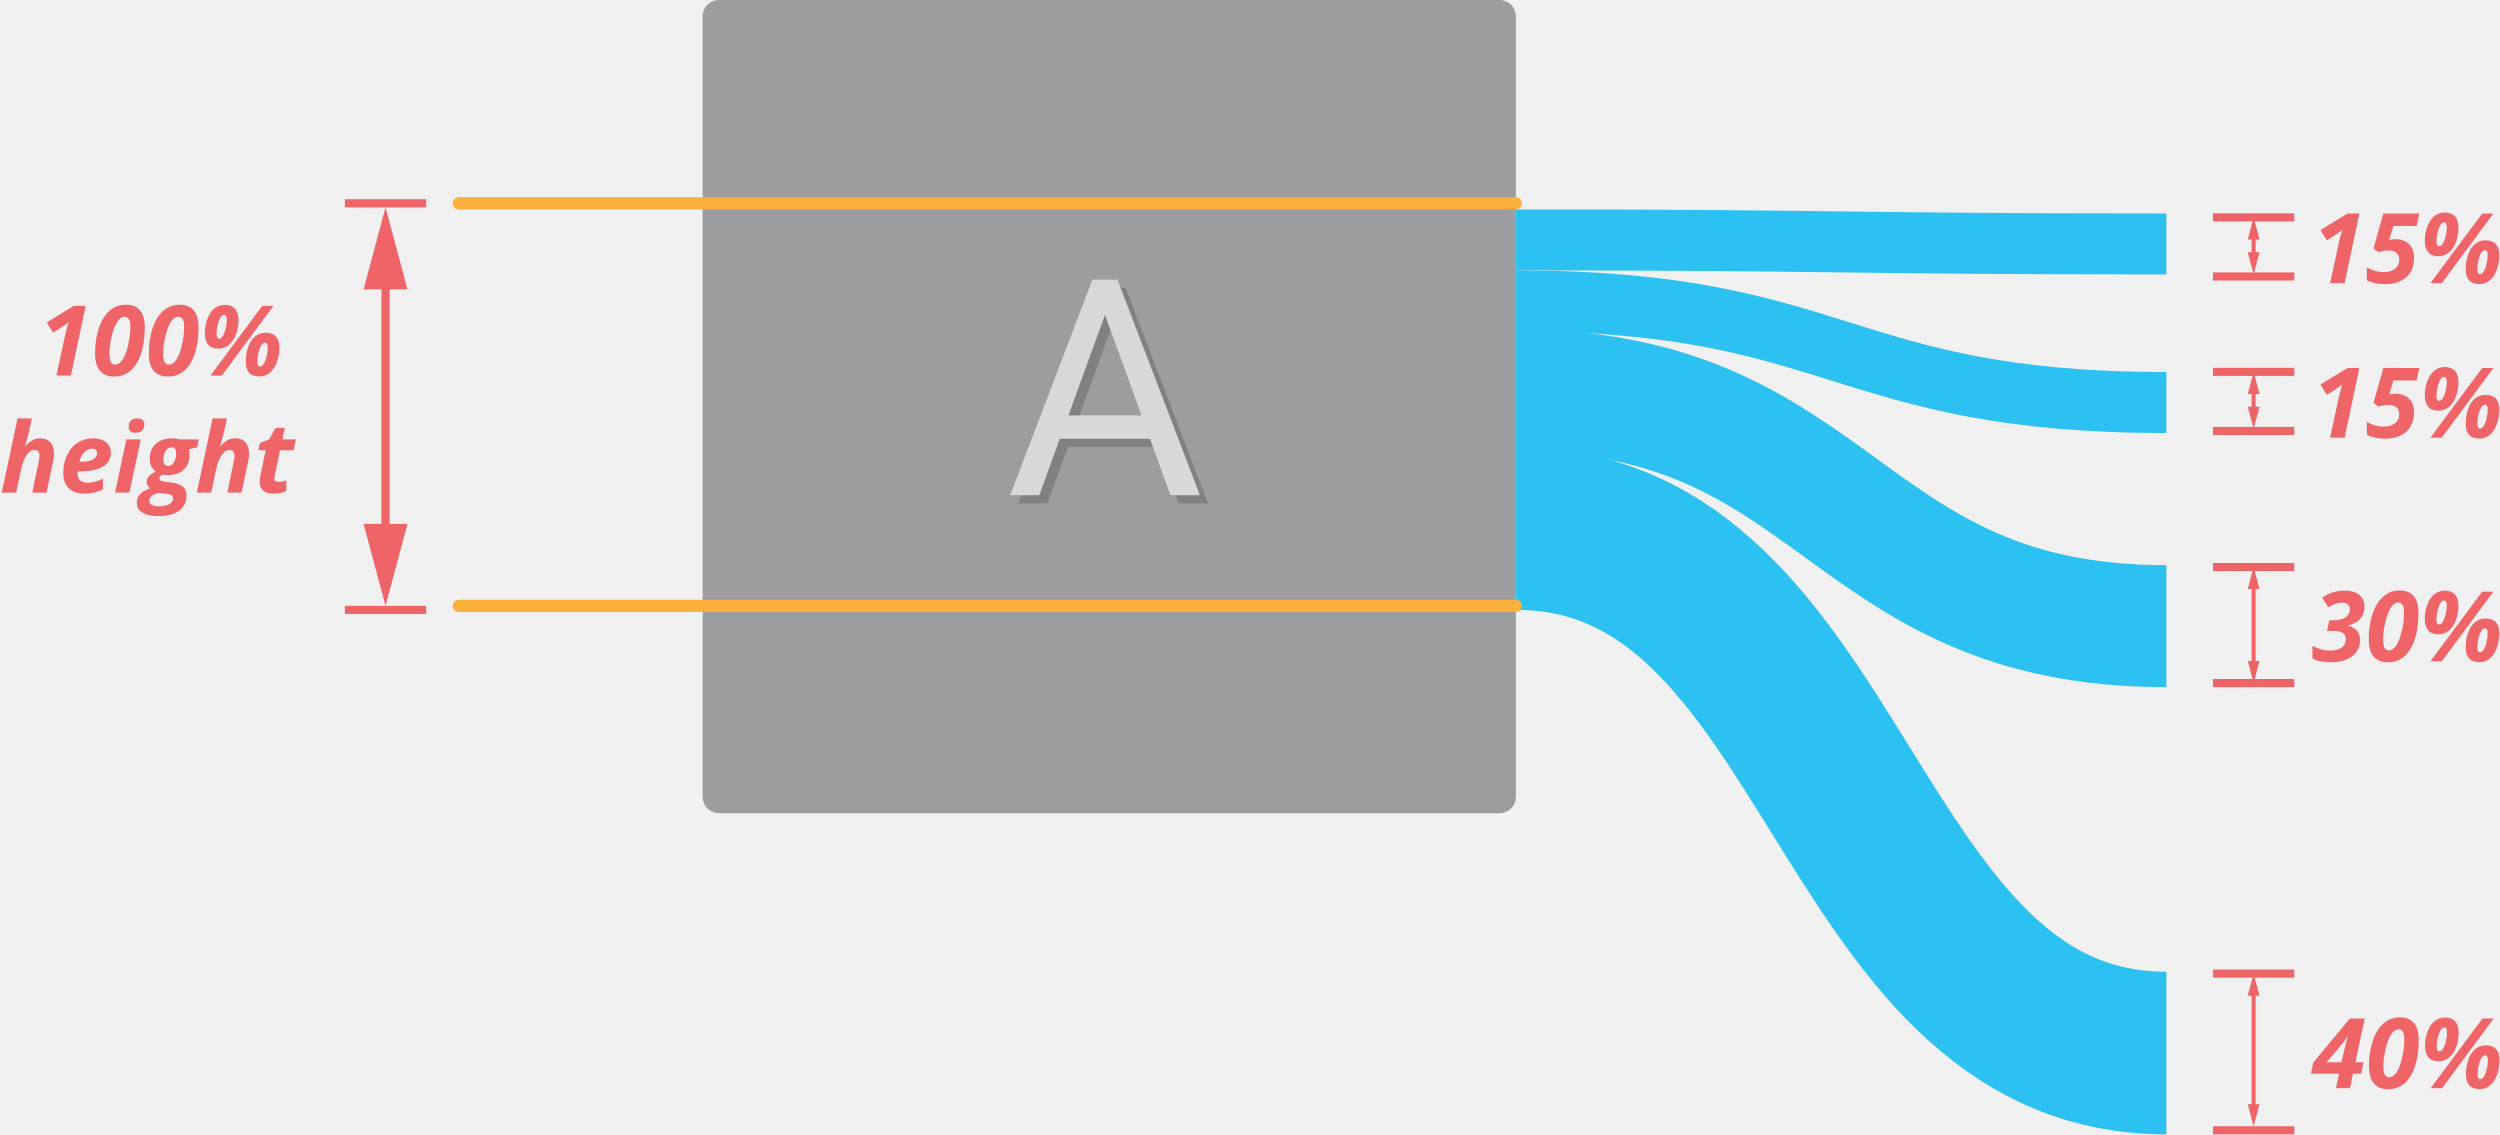
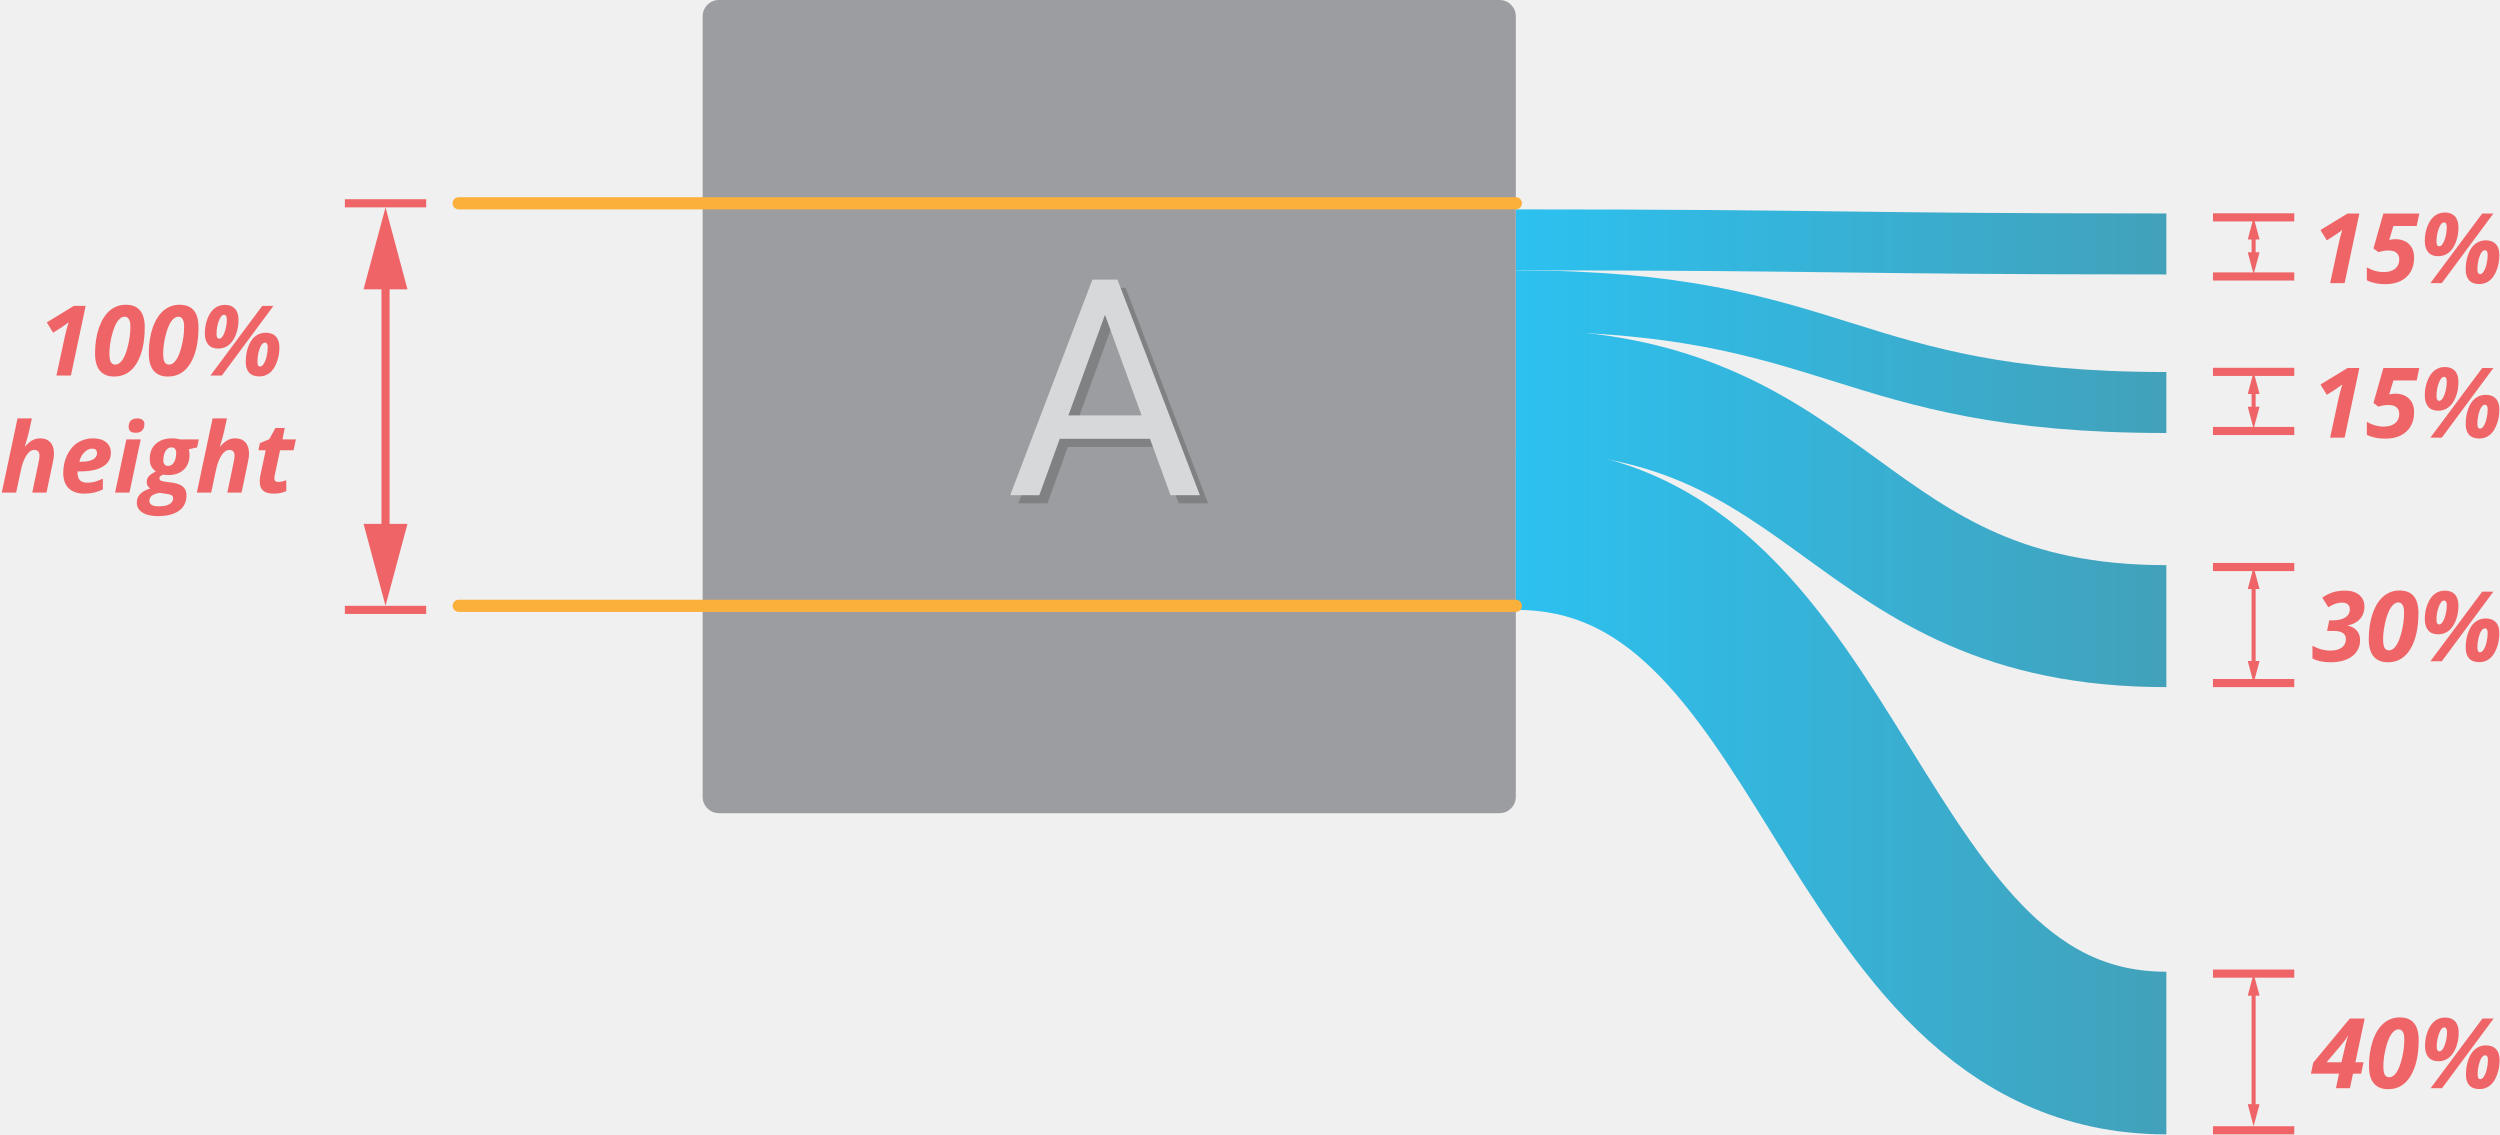
- <svg xmlns="http://www.w3.org/2000/svg" width="307.44" height="139.5" viewBox="0 0 307.44 139.5">
+ <svg xmlns="http://www.w3.org/2000/svg" xmlns:xlink="http://www.w3.org/1999/xlink" width="307.44" height="139.5" viewBox="0 0 307.44 139.5">
+   <defs>
+     <linearGradient id="linear-gradient" x1="266.41" y1="62.5" x2="186.41" y2="62.5" gradientUnits="userSpaceOnUse">
+       <stop offset="0" stop-color="#42a1ba" />
+       <stop offset="1" stop-color="#2cc1f0" />
+     </linearGradient>
+     <linearGradient id="linear-gradient-2" x1="266.41" y1="43.25" x2="186.41" y2="43.25" xlink:href="#linear-gradient" />
+     <linearGradient id="linear-gradient-3" x1="266.41" y1="29.75" x2="186.41" y2="29.75" xlink:href="#linear-gradient" />
+     <linearGradient id="linear-gradient-4" x1="266.41" y1="97.25" x2="186.41" y2="97.25" xlink:href="#linear-gradient" />
+   </defs>
  <g style="isolation: isolate">
    <g id="Layer_2" data-name="Layer 2">
      <g id="Layer_1-2" data-name="Layer 1">
-         <path d="M186.41,48c40,0,40,29,80,29" style="fill: none;stroke: #2cc1f0;stroke-miterlimit: 10;stroke-width: 15px" />
-         <path d="M186.41,37c40,0,40,12.5,80,12.5" style="fill: none;stroke: #2cc1f0;stroke-miterlimit: 10;stroke-width: 7.5px" />
-         <path d="M186.41,29.5c40,0,40,.5,80,.5" style="fill: none;stroke: #2cc1f0;stroke-miterlimit: 10;stroke-width: 7.5px" />
+         <path d="M186.41,48c40,0,40,29,80,29" style="fill: none;stroke-miterlimit: 10;stroke-width: 15px;stroke: url(#linear-gradient)" />
+         <path d="M186.41,37c40,0,40,12.5,80,12.5" style="fill: none;stroke-miterlimit: 10;stroke-width: 7.5px;stroke: url(#linear-gradient-2)" />
+         <path d="M186.41,29.5c40,0,40,.5,80,.5" style="fill: none;stroke-miterlimit: 10;stroke-width: 7.5px;stroke: url(#linear-gradient-3)" />
        <rect x="86.41" width="100" height="100" rx="2" ry="2" style="fill: #9b9da0" />
-         <path d="M186.41,65c40,0,40,64.5,80,64.5" style="fill: none;stroke: #2cc1f0;stroke-miterlimit: 10;stroke-width: 20px" />
+         <path d="M186.41,65c40,0,40,64.5,80,64.5" style="fill: none;stroke-miterlimit: 10;stroke-width: 20px;stroke: url(#linear-gradient-4)" />
        <g style="opacity: 0.6">
          <g style="opacity: 0.3;mix-blend-mode: multiply">
            <text transform="translate(124.7 61.9)" style="font-size: 37.295px;font-family: Roboto-Black, Roboto">A</text>
          </g>
          <text transform="translate(123.7 60.9)" style="font-size: 37.295px;fill: #fff;font-family: Roboto-Black, Roboto">A</text>
        </g>
        <text transform="translate(4.69 46.18)" style="font-size: 12px;fill: #ef6466;font-family: OpenSans-SemiboldItalic, Open Sans;font-weight: 700;font-style: italic">100%<tspan x="-4.69" y="14.4">height</tspan>
        </text>
        <text transform="translate(284.3 34.82)" style="font-size: 12px;fill: #ef6466;font-family: OpenSans-SemiboldItalic, Open Sans;font-weight: 700;font-style: italic">15%</text>
        <text transform="translate(284.3 53.82)" style="font-size: 12px;fill: #ef6466;font-family: OpenSans-SemiboldItalic, Open Sans;font-weight: 700;font-style: italic">15%</text>
        <text transform="translate(284.3 81.32)" style="font-size: 12px;fill: #ef6466;font-family: OpenSans-SemiboldItalic, Open Sans;font-weight: 700;font-style: italic">30%</text>
        <text transform="translate(284.33 133.82)" style="font-size: 12px;fill: #ef6466;font-family: OpenSans-SemiboldItalic, Open Sans;font-weight: 700;font-style: italic">40%</text>
        <g>
          <line x1="47.41" y1="33.74" x2="47.41" y2="66.26" style="fill: none;stroke: #ef6466;stroke-miterlimit: 10" />
          <polygon points="44.71 35.58 47.41 25.5 50.11 35.58 44.71 35.58" style="fill: #ef6466" />
          <polygon points="44.71 64.42 47.41 74.5 50.11 64.42 44.71 64.42" style="fill: #ef6466" />
        </g>
        <line x1="42.41" y1="75" x2="52.41" y2="75" style="fill: none;stroke: #ef6466;stroke-miterlimit: 10" />
        <line x1="42.41" y1="25" x2="52.41" y2="25" style="fill: none;stroke: #ef6466;stroke-miterlimit: 10" />
        <line x1="56.41" y1="74.5" x2="186.41" y2="74.5" style="fill: none;stroke: #fcb03c;stroke-linecap: round;stroke-miterlimit: 10;stroke-width: 1.5px" />
        <line x1="56.41" y1="25" x2="186.41" y2="25" style="fill: none;stroke: #fcb03c;stroke-linecap: round;stroke-miterlimit: 10;stroke-width: 1.5px" />
        <g>
          <g>
            <line x1="277.14" y1="28.95" x2="277.14" y2="31.52" style="fill: none;stroke: #ef6466;stroke-miterlimit: 10;stroke-width: 0.5px" />
            <polygon points="276.42 29.45 277.14 26.73 277.87 29.45 276.42 29.45" style="fill: #ef6466" />
            <polygon points="276.42 31.02 277.14 33.73 277.87 31.02 276.42 31.02" style="fill: #ef6466" />
          </g>
          <line x1="272.14" y1="26.73" x2="282.14" y2="26.73" style="fill: none;stroke: #ef6466;stroke-miterlimit: 10" />
          <line x1="272.14" y1="34" x2="282.14" y2="34" style="fill: none;stroke: #ef6466;stroke-miterlimit: 10" />
        </g>
        <g>
          <g>
            <line x1="277.14" y1="47.95" x2="277.14" y2="50.52" style="fill: none;stroke: #ef6466;stroke-miterlimit: 10;stroke-width: 0.5px" />
            <polygon points="276.42 48.45 277.14 45.73 277.87 48.45 276.42 48.45" style="fill: #ef6466" />
            <polygon points="276.42 50.02 277.14 52.73 277.87 50.02 276.42 50.02" style="fill: #ef6466" />
          </g>
          <line x1="272.14" y1="45.73" x2="282.14" y2="45.73" style="fill: none;stroke: #ef6466;stroke-miterlimit: 10" />
          <line x1="272.14" y1="53" x2="282.14" y2="53" style="fill: none;stroke: #ef6466;stroke-miterlimit: 10" />
        </g>
        <g>
          <g>
            <line x1="277.14" y1="71.95" x2="277.14" y2="81.79" style="fill: none;stroke: #ef6466;stroke-miterlimit: 10;stroke-width: 0.5px" />
            <polygon points="276.42 72.44 277.14 69.73 277.87 72.44 276.42 72.44" style="fill: #ef6466" />
            <polygon points="276.42 81.29 277.14 84 277.87 81.29 276.42 81.29" style="fill: #ef6466" />
          </g>
          <line x1="272.14" y1="69.73" x2="282.14" y2="69.73" style="fill: none;stroke: #ef6466;stroke-miterlimit: 10" />
          <line x1="272.14" y1="84" x2="282.14" y2="84" style="fill: none;stroke: #ef6466;stroke-miterlimit: 10" />
        </g>
        <g>
          <g>
            <line x1="277.14" y1="121.95" x2="277.14" y2="136.29" style="fill: none;stroke: #ef6466;stroke-miterlimit: 10;stroke-width: 0.5px" />
            <polygon points="276.42 122.44 277.14 119.73 277.87 122.44 276.42 122.44" style="fill: #ef6466" />
            <polygon points="276.42 135.79 277.14 138.5 277.87 135.79 276.42 135.79" style="fill: #ef6466" />
          </g>
          <line x1="272.14" y1="119.73" x2="282.14" y2="119.73" style="fill: none;stroke: #ef6466;stroke-miterlimit: 10" />
          <line x1="272.14" y1="139" x2="282.14" y2="139" style="fill: none;stroke: #ef6466;stroke-miterlimit: 10" />
        </g>
      </g>
    </g>
  </g>
</svg>
